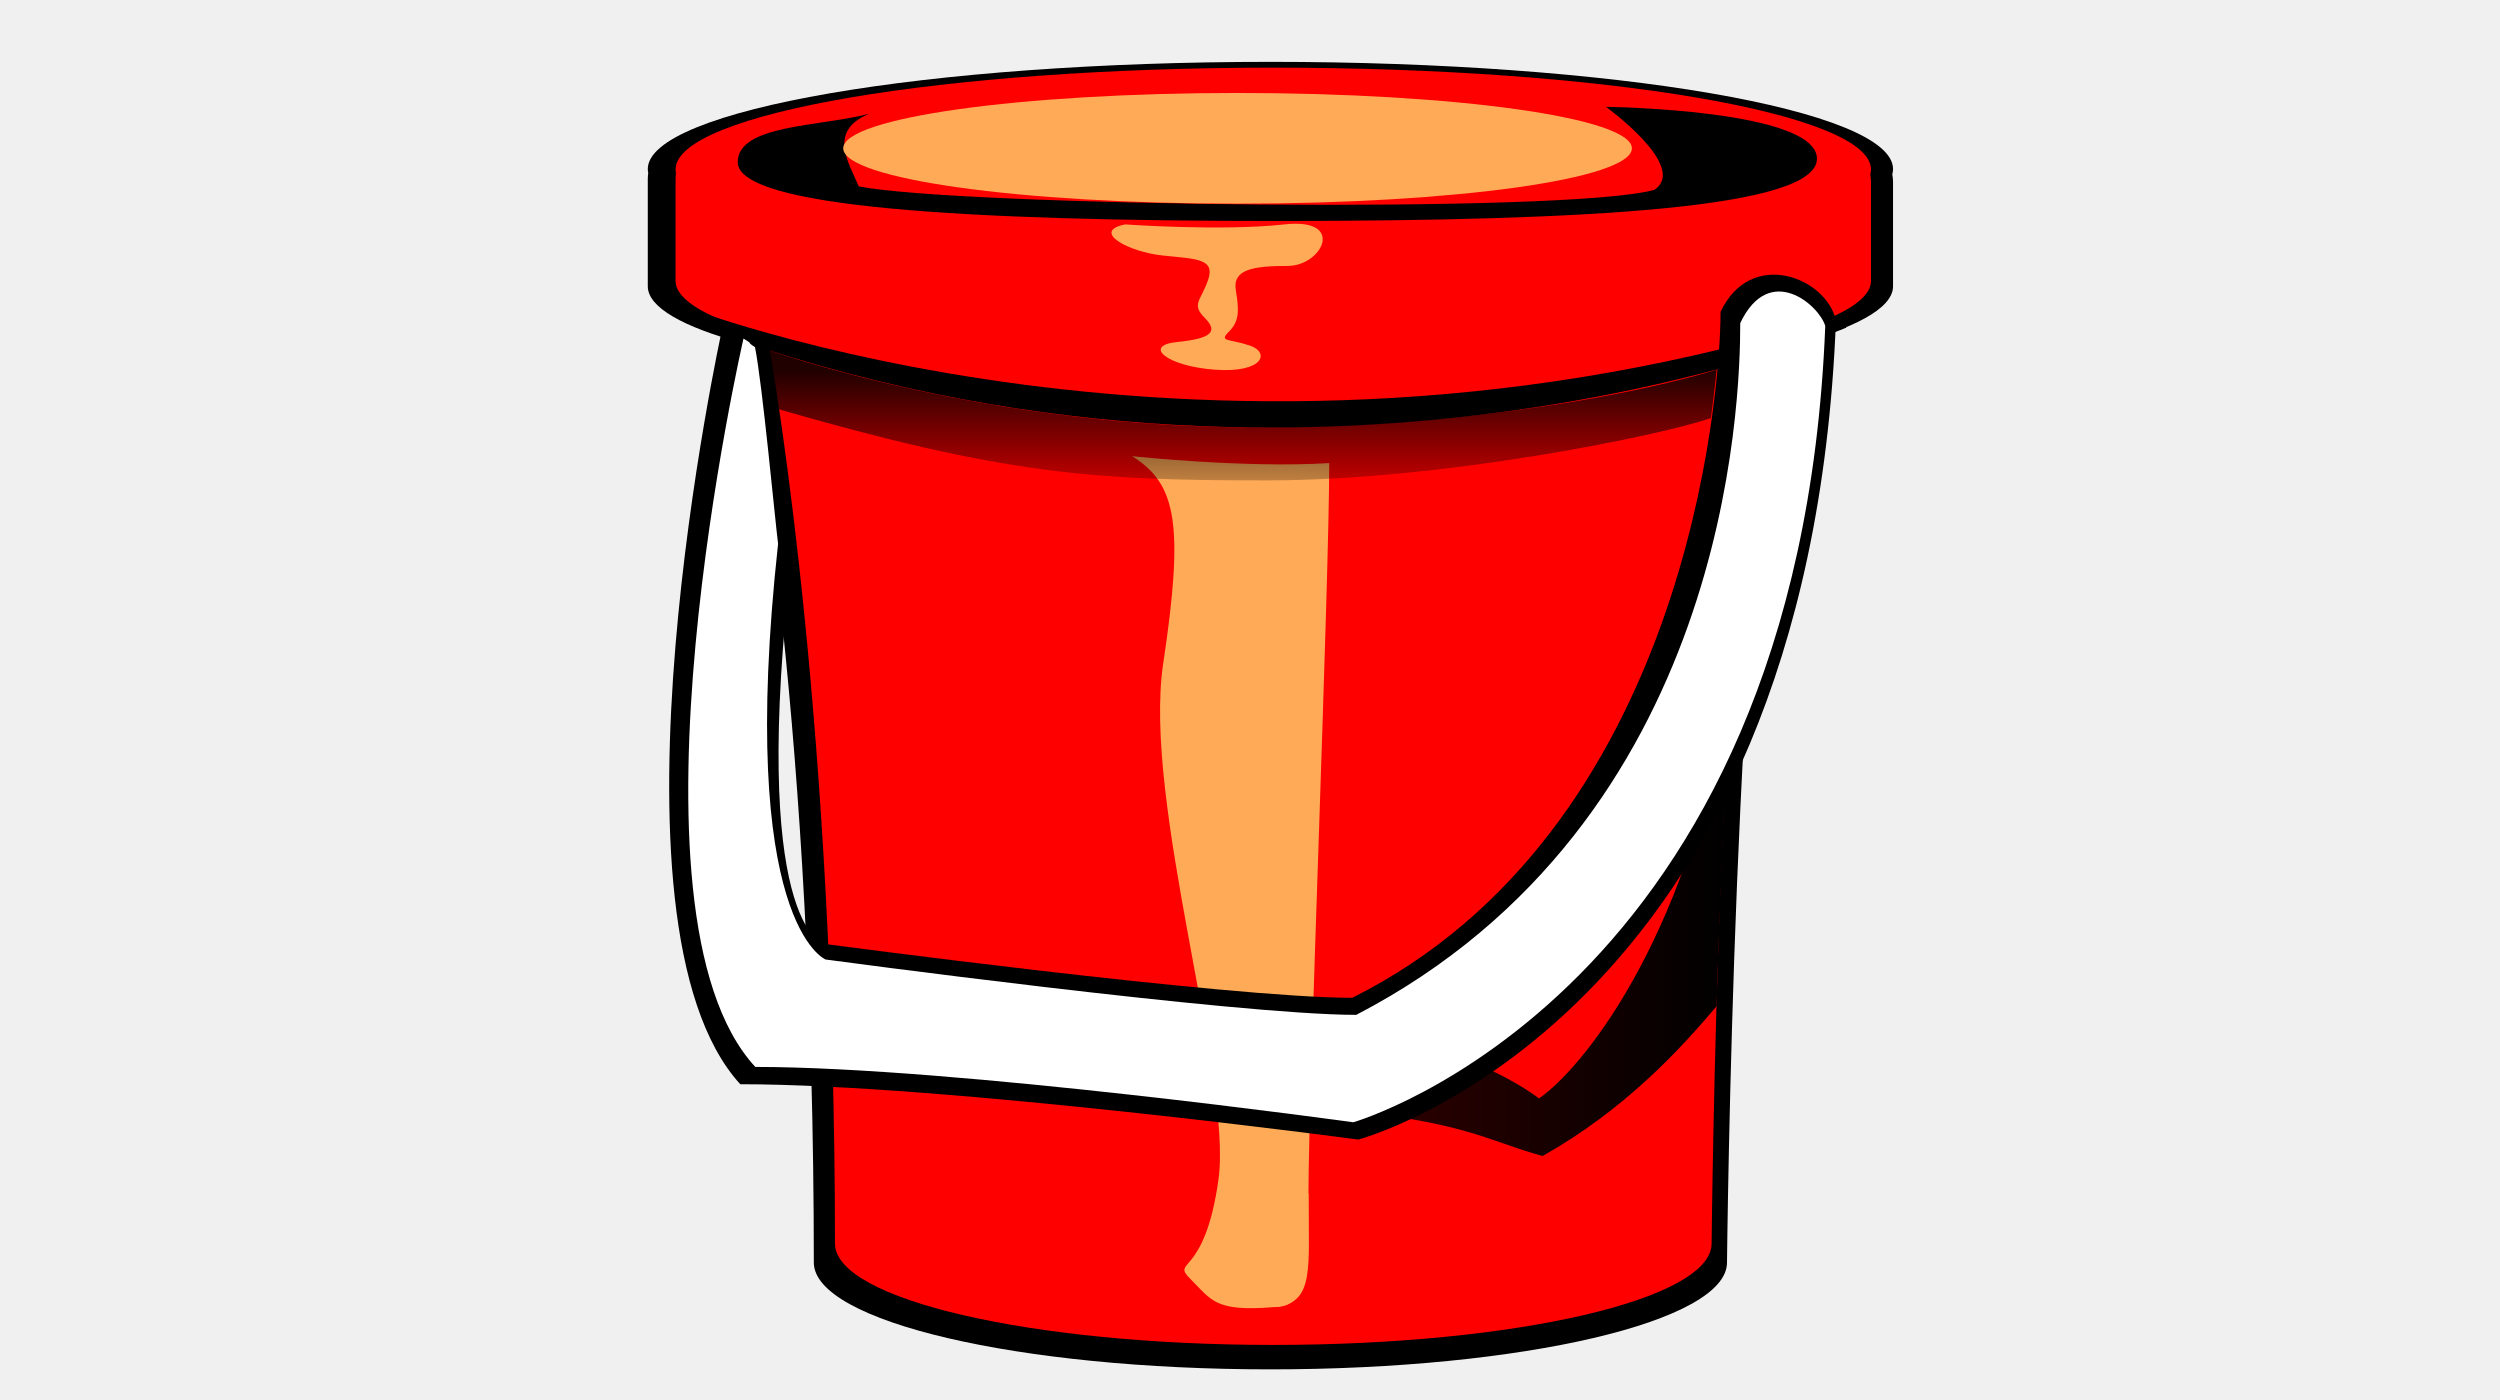
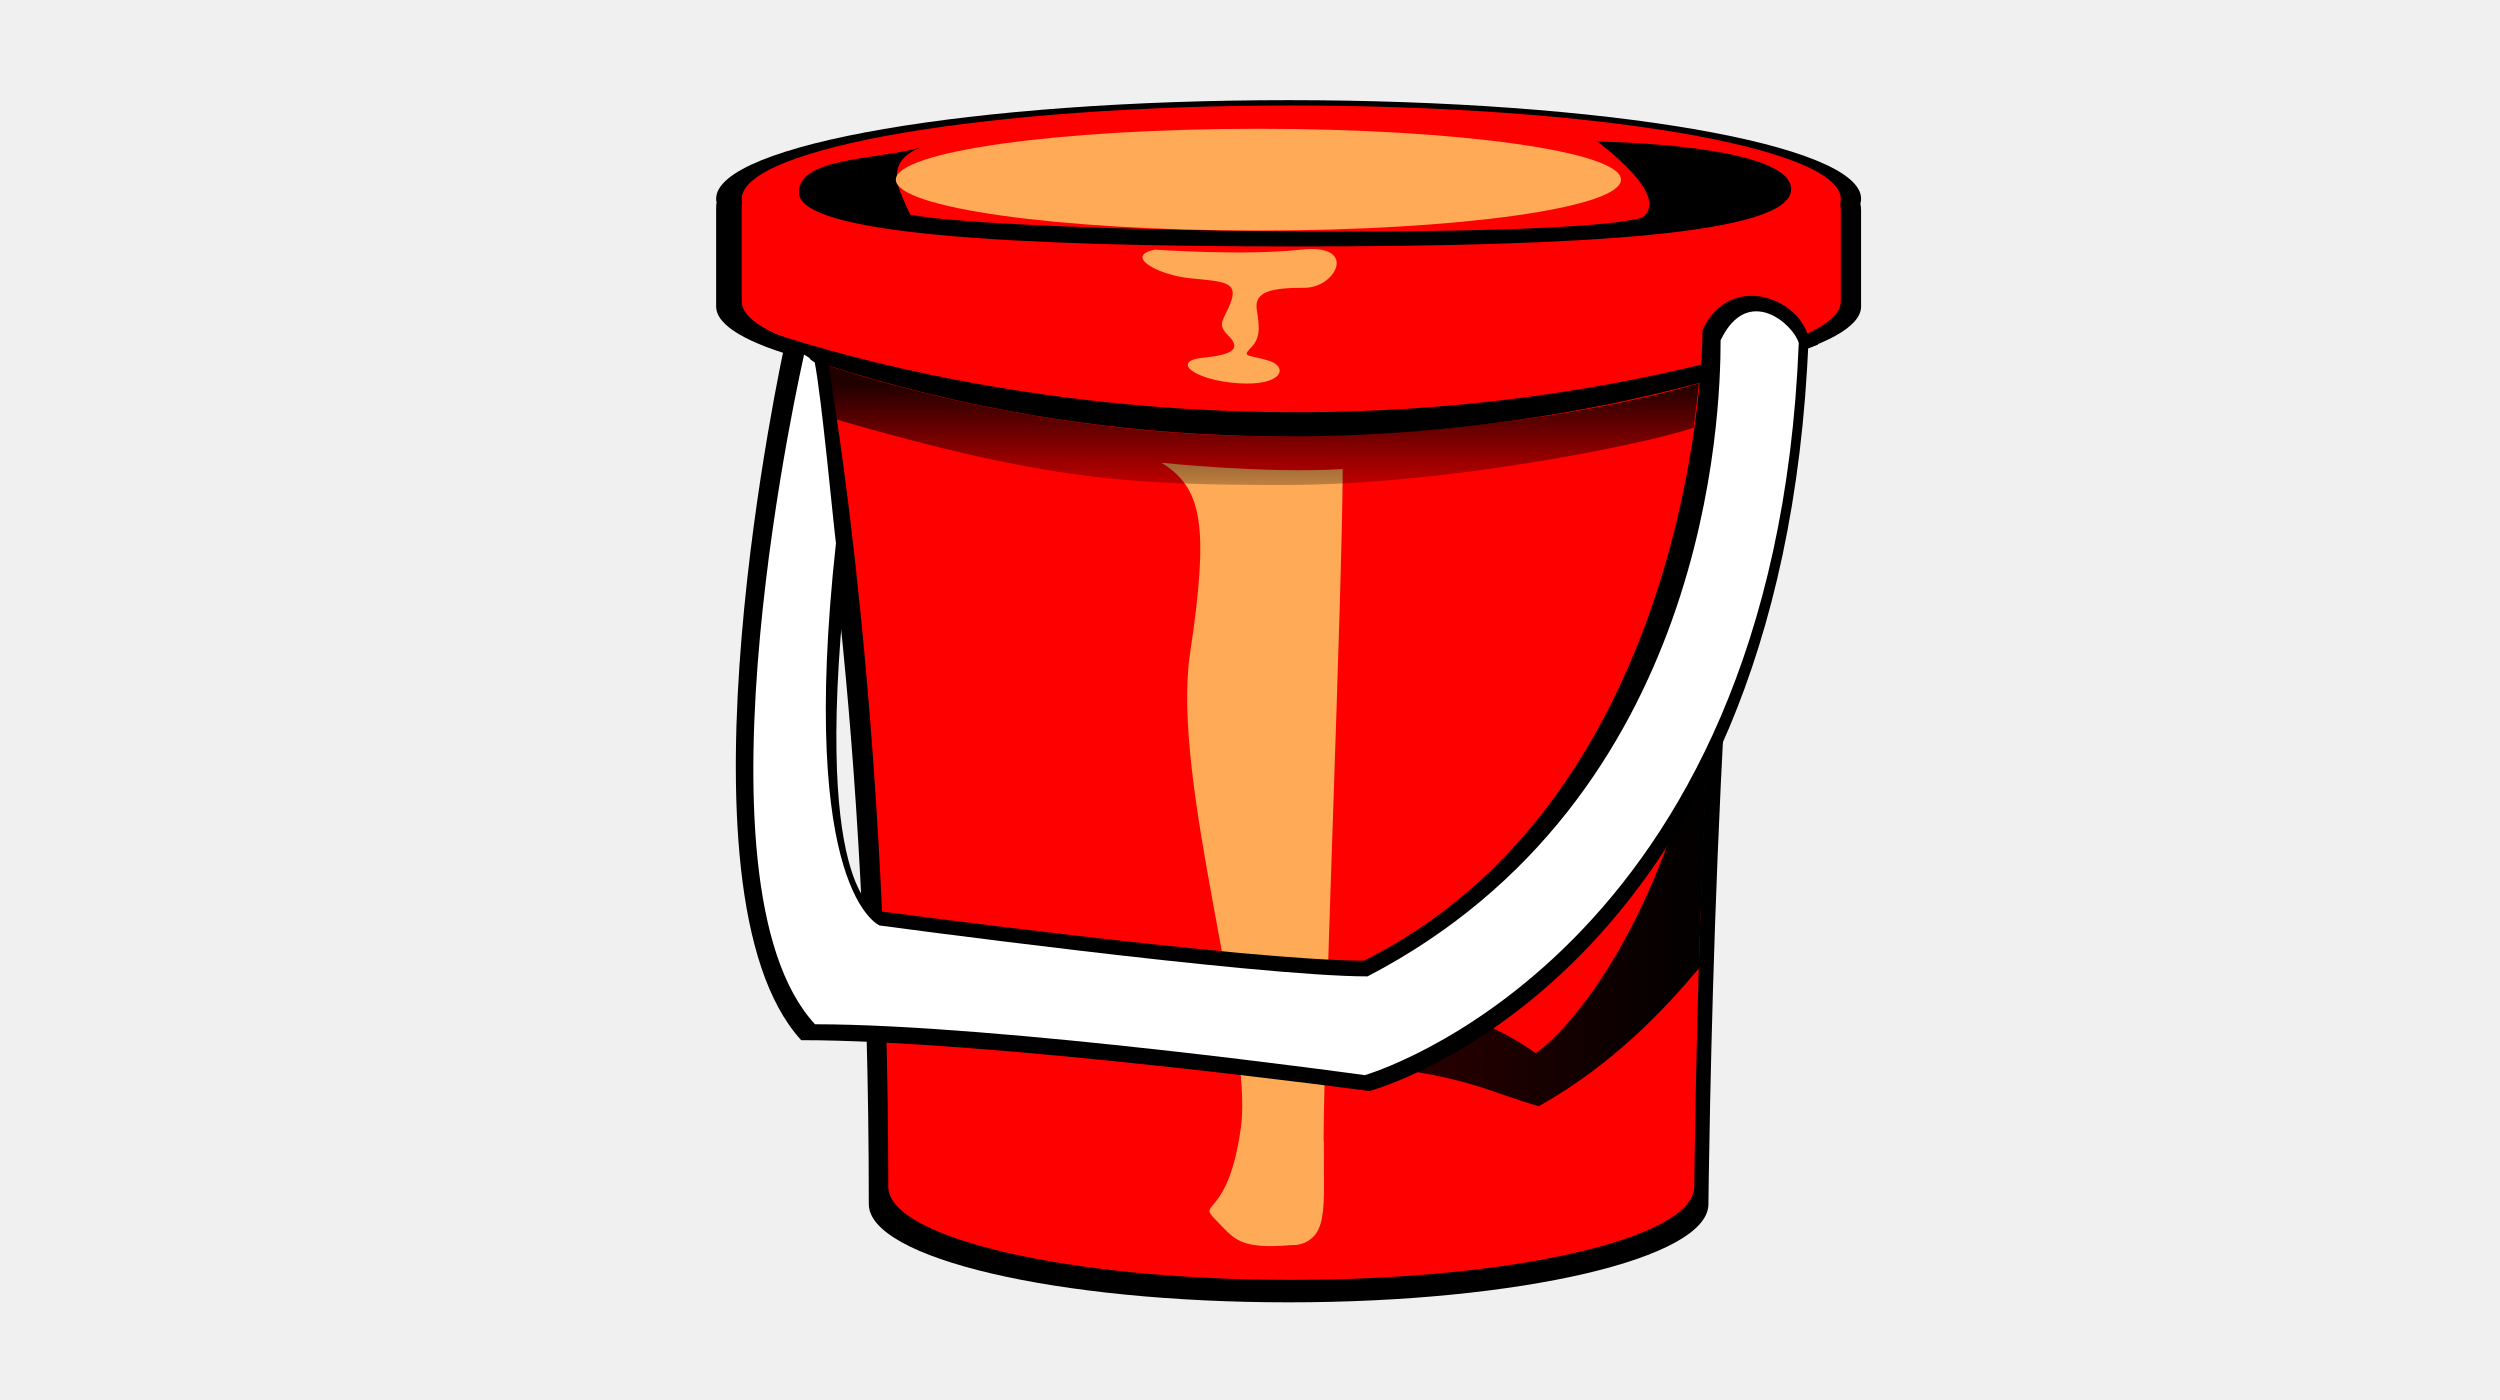
<svg xmlns="http://www.w3.org/2000/svg" version="1.1" id="Layer_1" viewBox="0 0 768 430" enable-background="new 0 0 768 430" xml:space="preserve">
  <g>
    <g id="Outline">
-       <path id="Base_2_" d="M581.543,51.938C581.543,33.747,495.906,19,390.271,19C284.635,19,199,33.747,199,51.938    c0,0.398,0.057,0.793,0.137,1.189c-0.083,0.601-0.137,1.217-0.137,1.866c0,17.11,0,25.557,0,32.966    c0,6.442,10.747,12.45,29.308,17.526c3.561,19.895,21.697,119.801,21.697,282.365c0,18.126,62.8,32.818,140.266,32.818    c77.465,0,140.265-14.692,140.265-32.818c0,0,2.204-216.971,18.064-281.407c20.788-5.271,32.942-11.634,32.942-18.485    c0-7.423,0-14.303,0-32.034c0-0.835-0.093-1.618-0.23-2.377C581.461,53.015,581.543,52.478,581.543,51.938L581.543,51.938z" />
-       <path id="Color_3_" fill="#FF0000" d="M574.77,52.052c0-17.269-82.209-31.27-183.615-31.27c-101.41,0-183.617,14-183.617,31.27    c0,0.377,0.054,0.753,0.131,1.128c-0.08,0.572-0.131,1.156-0.131,1.771c0,16.243,0,24.263,0,31.296    c0,6.115,10.318,11.819,28.136,16.637c3.269,18.064,20.829,123.936,20.829,279.122c0,17.208,60.286,31.155,134.653,31.155    c74.364,0,134.65-13.947,134.65-31.155c0,0,2.115-217.04,17.342-278.212c19.955-5.002,31.623-11.043,31.623-17.548    c0-7.047,0-13.578,0-30.41c0-0.794-0.09-1.537-0.221-2.258C574.69,53.074,574.77,52.565,574.77,52.052L574.77,52.052z" />
+       <path id="Base_2_" d="M571.726,61.051c0-16.726-78.737-30.285-175.863-30.285C298.736,30.767,220,44.326,220,61.051    c0,0.366,0.053,0.729,0.126,1.093C220.05,62.697,220,63.263,220,63.86c0,15.732,0,23.498,0,30.311    c0,5.923,9.881,11.447,26.947,16.114c3.274,18.292,19.949,110.15,19.949,259.617c0,16.667,57.741,30.175,128.966,30.175    s128.966-13.508,128.966-30.175c0,0,2.026-199.491,16.608-258.736c19.112-4.846,30.288-10.696,30.288-16.996    c0-6.825,0-13.151,0-29.454c0-0.768-0.085-1.487-0.211-2.186C571.65,62.042,571.726,61.547,571.726,61.051L571.726,61.051z" />
+       <path id="Color_3_" fill="#FF0000" d="M565.498,61.156c0-15.877-75.586-28.75-168.822-28.75    c-93.241,0-168.825,12.872-168.825,28.75c0,0.347,0.049,0.693,0.12,1.037c-0.074,0.526-0.12,1.063-0.12,1.628    c0,14.935,0,22.308,0,28.775c0,5.623,9.486,10.867,25.869,15.296c3.005,16.609,19.151,113.952,19.151,256.637    c0,15.822,55.429,28.646,123.806,28.646c68.372,0,123.802-12.823,123.802-28.646c0,0,1.944-199.556,15.945-255.8    c18.348-4.599,29.076-10.153,29.076-16.134c0-6.479,0-12.484,0-27.96c0-0.73-0.083-1.414-0.204-2.076    C565.425,62.096,565.498,61.627,565.498,61.156L565.498,61.156z" />
      <g id="Highlights">
-         <path id="svg_1" fill="#FFAA56" d="M345.641,68.943c0,0,29.753,2.125,48.88,0c19.128-2.125,11.689,12.752,1.062,12.752     c-10.626,0-17.001,1.062-15.939,7.438c1.063,6.376,1.063,9.563-2.125,12.751c-3.188,3.188,0,2.125,6.375,4.251     c6.376,2.125,4.25,8.5-10.626,7.438c-14.877-1.062-22.315-7.438-11.689-8.501c10.626-1.062,12.751-3.188,8.501-7.438     c-4.251-4.25-1.063-5.312,1.062-11.688c2.125-6.375-3.188-6.375-13.814-7.438C346.704,77.444,335.015,71.068,345.641,68.943z" />
-         <path id="svg_2" fill="#FFAA56" d="M347.767,140.139c0,0,34.535,3.719,60.569,2.125c0,37.192-6.376,193.397-6.376,224.212     c0,23.378,2.125,34.004-10.626,35.067c-18.034,1.501-19.127-2.126-25.503-8.502c-6.375-6.376,4.251,0,8.501-30.815     c4.25-30.816-23.378-115.825-17.002-158.33S361.581,148.639,347.767,140.139z" />
-         <path id="svg_3" fill="#FFAA56" d="M401.96,366.476c0,24.44,0,35.067-10.626,35.067" />
+         <path id="svg_1" fill="#FFAA56" d="M354.828,76.686c0,0,27.356,1.954,44.943,0c17.586-1.953,10.747,11.726,0.976,11.726     c-9.77,0-15.631,0.976-14.654,6.838c0.978,5.862,0.978,8.793-1.954,11.724c-2.931,2.932,0,1.954,5.861,3.909     c5.861,1.954,3.908,7.815-9.77,6.839c-13.679-0.977-20.518-6.839-10.748-7.816c9.77-0.977,11.724-2.932,7.816-6.839     c-3.908-3.908-0.977-4.883,0.977-10.747c1.954-5.861-2.931-5.861-12.701-6.838C355.805,84.502,345.058,78.64,354.828,76.686z" />
+         <path id="svg_2" fill="#FFAA56" d="M356.783,142.147c0,0,31.752,3.419,55.689,1.954c0,34.196-5.861,177.817-5.861,206.149     c0,21.494,1.953,31.266-9.771,32.242c-16.581,1.381-17.585-1.955-23.448-7.816c-5.861-5.863,3.909,0,7.816-28.334     c3.908-28.333-21.495-106.493-15.632-145.574S369.484,149.962,356.783,142.147z" />
+         <path id="svg_3" fill="#FFAA56" d="M406.61,350.25c0,22.471,0,32.242-9.771,32.242" />
      </g>
      <g id="Shadows">
-         <linearGradient id="svg_4_1_" gradientUnits="userSpaceOnUse" x1="2.038" y1="429.519" x2="3.101" y2="429.519" gradientTransform="matrix(115.667 0 0 -136.001 172.6665 58697.801)">
+         <linearGradient id="svg_4_1_" gradientUnits="userSpaceOnUse" x1="2.889" y1="1.516" x2="3.866" y2="1.516" gradientTransform="matrix(115.667 0 0 136.001 78.354 67.3164)">
          <stop offset="0" style="stop-color:#000000;stop-opacity:0.8" />
          <stop offset="1" style="stop-color:#000000" />
        </linearGradient>
-         <path id="svg_4" fill="url(#svg_4_1_)" d="M531.245,210.625c0,0-3.719,86.426-3.896,98.47     c-11.335,13.46-28.337,31.88-53.485,46.048c-17.711-4.96-23.732-10.627-65.528-14.523c19.481-15.23,25.503-19.836,25.503-19.836     s21.606,3.896,38.962,16.648C488.387,326.451,520.266,283.592,531.245,210.625z" />
+         <path id="svg_4" fill="url(#svg_4_1_)" d="M525.48,206.955c0,0-3.42,79.463-3.583,90.537     c-10.423,12.376-26.055,29.312-49.176,42.339c-16.284-4.561-21.82-9.771-60.25-13.353c17.912-14.004,23.448-18.238,23.448-18.238     s19.866,3.581,35.824,15.307C486.074,313.449,515.385,274.043,525.48,206.955z" />
      </g>
      <g id="Rim">
-         <path id="svg_5" d="M208.032,93.383c0,0,164.174,64.819,357.571,3.542c1.062,2.657,1.595,3.719,1.595,3.719     s-168.78,71.019-359.166-3.011C208.563,94.446,208.032,93.383,208.032,93.383z" />
+         <path id="svg_5" d="M228.305,99.157c0,0,150.948,59.597,328.766,3.257c0.976,2.443,1.466,3.419,1.466,3.419     s-155.183,65.298-330.231-2.769C228.792,100.134,228.305,99.157,228.305,99.157z" />
      </g>
      <g id="Handle">
-         <path id="svg_6" d="M221.802,101.206c0,0-39.997,181.881,5.605,231.868c63.286,0,189.855,17.001,189.855,17.001     s138.362-36.527,146.739-251.571c-2.792-13.205-26.139-22.508-35.444-2.701c0,25.466-10.483,159.393-113.142,210.724     c-38.157,0-162.484-16.611-162.484-16.611s-23.025-5.903-9.517-120.269c-5.083,0-12.607,0-18.91,0     C217.057,153.612,245.224,98.165,221.802,101.206L221.802,101.206z" />
+         <path id="svg_6" d="M240.965,106.35c0,0-36.774,167.229,5.154,213.19c58.188,0,174.56,15.631,174.56,15.631     s127.216-33.585,134.918-231.305c-2.566-12.142-24.033-20.695-32.589-2.483c0,23.415-9.638,146.552-104.027,193.749     c-35.083,0-149.394-15.273-149.394-15.273s-21.17-5.427-8.75-110.58c-4.673,0-11.591,0-17.387,0     C236.603,154.534,262.5,103.554,240.965,106.35L240.965,106.35z" />
      </g>
      <g id="Lid">
-         <path id="svg_7" d="M226.628,49.816c0,13.88,70.133,18.065,165.769,18.065s165.769-3.984,165.769-19.127     c0-15.144-64.819-15.939-64.819-15.939s25.502,18.418,14.876,25.503c-26.565,7.438-213.94,4.959-244.402-1.063     c-3.188-7.438-9.564-17.002,3.188-22.314C252.131,38.924,226.628,38.193,226.628,49.816z" />
+         <path id="svg_7" d="M245.402,59.1c0,12.761,64.484,16.609,152.416,16.609s152.415-3.663,152.415-17.586     c0-13.924-59.599-14.655-59.599-14.655s23.448,16.934,13.678,23.448c-24.424,6.839-196.704,4.559-224.712-0.977     c-2.932-6.839-8.793-15.632,2.931-20.517C268.851,49.085,245.402,48.413,245.402,59.1z" />
      </g>
      <g id="Layer_8">
-         <linearGradient id="svg_8_1_" gradientUnits="userSpaceOnUse" x1="1.641" y1="429.048" x2="1.641" y2="427.985" gradientTransform="matrix(275 0 0 -38 -70 16411)">
+         <linearGradient id="svg_8_1_" gradientUnits="userSpaceOnUse" x1="2.296" y1="3.733" x2="2.296" y2="4.71" gradientTransform="matrix(275 0 0 38 -244 -30)">
          <stop offset="0.166" style="stop-color:#000000;stop-opacity:0.87" />
          <stop offset="1" style="stop-color:#000000;stop-opacity:0.25" />
        </linearGradient>
-         <path id="svg_8" fill="url(#svg_8_1_)" d="M235.129,107.197c0,0,68.361,24.795,154.08,24.086     c85.718-0.709,138.141-17.711,138.141-17.711s-0.709,7.084-1.771,14.876c-16.647,5.667-83.238,19.127-136.016,19.127     c-52.777,0-80.05-1.417-151.955-22.315C236.899,120.303,235.129,107.197,235.129,107.197L235.129,107.197z" />
-         <linearGradient id="svg_9_1_" gradientUnits="userSpaceOnUse" x1="190.139" y1="374.207" x2="190.139" y2="374.207" gradientTransform="matrix(1 0 0 -1 418.5 500)">
+         <path id="svg_8" fill="url(#svg_8_1_)" d="M253.218,111.858c0,0,62.854,22.798,141.667,22.146     c78.812-0.651,127.012-16.284,127.012-16.284s-0.651,6.513-1.628,13.678c-15.306,5.21-76.532,17.586-125.059,17.586     c-48.524,0-73.601-1.303-139.713-20.518C254.846,123.909,253.218,111.858,253.218,111.858L253.218,111.858z" />
+         <linearGradient id="svg_9_1_" gradientUnits="userSpaceOnUse" x1="215.139" y1="141.457" x2="215.139" y2="141.457" gradientTransform="matrix(1 0 0 1 381.5 -12.5)">
          <stop offset="0" style="stop-color:#000000;stop-opacity:0.35" />
          <stop offset="1" style="stop-color:#000000;stop-opacity:0.35" />
        </linearGradient>
-         <path id="svg_9" fill="url(#svg_9_1_)" d="M608.639,125.793" />
+         <path id="svg_9" fill="url(#svg_9_1_)" d="M596.639,128.957" />
      </g>
-       <polyline id="svg_11" fill="none" points="298.354,38.127 298.354,37.064 299.417,37.064 300.48,37.064 301.542,37.064     302.605,37.064 303.668,37.064 304.73,37.064 306.856,37.064 308.98,37.064 310.043,37.064 311.106,37.064 312.168,37.064     318.544,37.064 322.795,37.064 327.045,38.127 329.17,38.127 331.296,38.127 335.546,38.127 339.797,38.127 349.36,38.127     361.049,39.19 375.926,41.315 381.239,42.377 385.489,42.377 387.614,42.377 389.74,42.377 398.241,42.377 405.679,41.315     412.055,41.315 419.493,41.315 423.744,41.315   " />
-       <ellipse id="svg_12" fill="#FFAA56" cx="380.176" cy="45.565" rx="121.139" ry="17.002" />
+       <polyline id="svg_11" fill="none" points="311.35,48.353 311.35,47.375 312.328,47.375 313.305,47.375 314.281,47.375     315.258,47.375 316.236,47.375 317.212,47.375 319.167,47.375 321.12,47.375 322.098,47.375 323.075,47.375 324.051,47.375     329.914,47.375 333.822,47.375 337.729,48.353 339.683,48.353 341.638,48.353 345.546,48.353 349.455,48.353 358.247,48.353     368.994,49.33 382.673,51.284 387.559,52.26 391.466,52.26 393.42,52.26 395.375,52.26 403.19,52.26 410.029,51.284     415.892,51.284 422.73,51.284 426.639,51.284   " />
+       <ellipse id="svg_12" fill="#FFAA56" cx="386.58" cy="55.191" rx="111.381" ry="15.632" />
    </g>
    <g id="Color_1_">
      <g id="Handle_1_">
-         <path id="svg_10" fill="#FFFFFF" d="M231.941,106.666c-3.188-2.125,0-0.531-3.542-2.657c0,0-40.494,176.023,3.631,223.751     c61.235,0,183.706,17.002,183.706,17.002s136.878-39.298,144.983-244.618c-1.8-6.304-17.109-19.812-26.114-0.901     c0,24.314-3.602,153.089-117.968,212.523c-36.923,0-162.996-17.002-162.996-17.002s-27.369-10.82-14.617-127.707     C238,158.847,234.232,118.237,231.941,106.666L231.941,106.666z" />
+         <path id="svg_10" fill="#FFFFFF" d="M250.287,111.37c-2.931-1.954,0-0.488-3.257-2.443c0,0-37.231,161.843,3.338,205.726     c56.303,0,168.907,15.632,168.907,15.632s125.853-36.132,133.304-224.911c-1.655-5.796-15.729-18.216-24.01-0.829     c0,22.355-3.312,140.756-108.465,195.402c-33.949,0-149.865-15.632-149.865-15.632s-25.164-9.949-13.439-117.419     C255.858,159.348,252.394,122.009,250.287,111.37L250.287,111.37z" />
      </g>
    </g>
  </g>
</svg>
